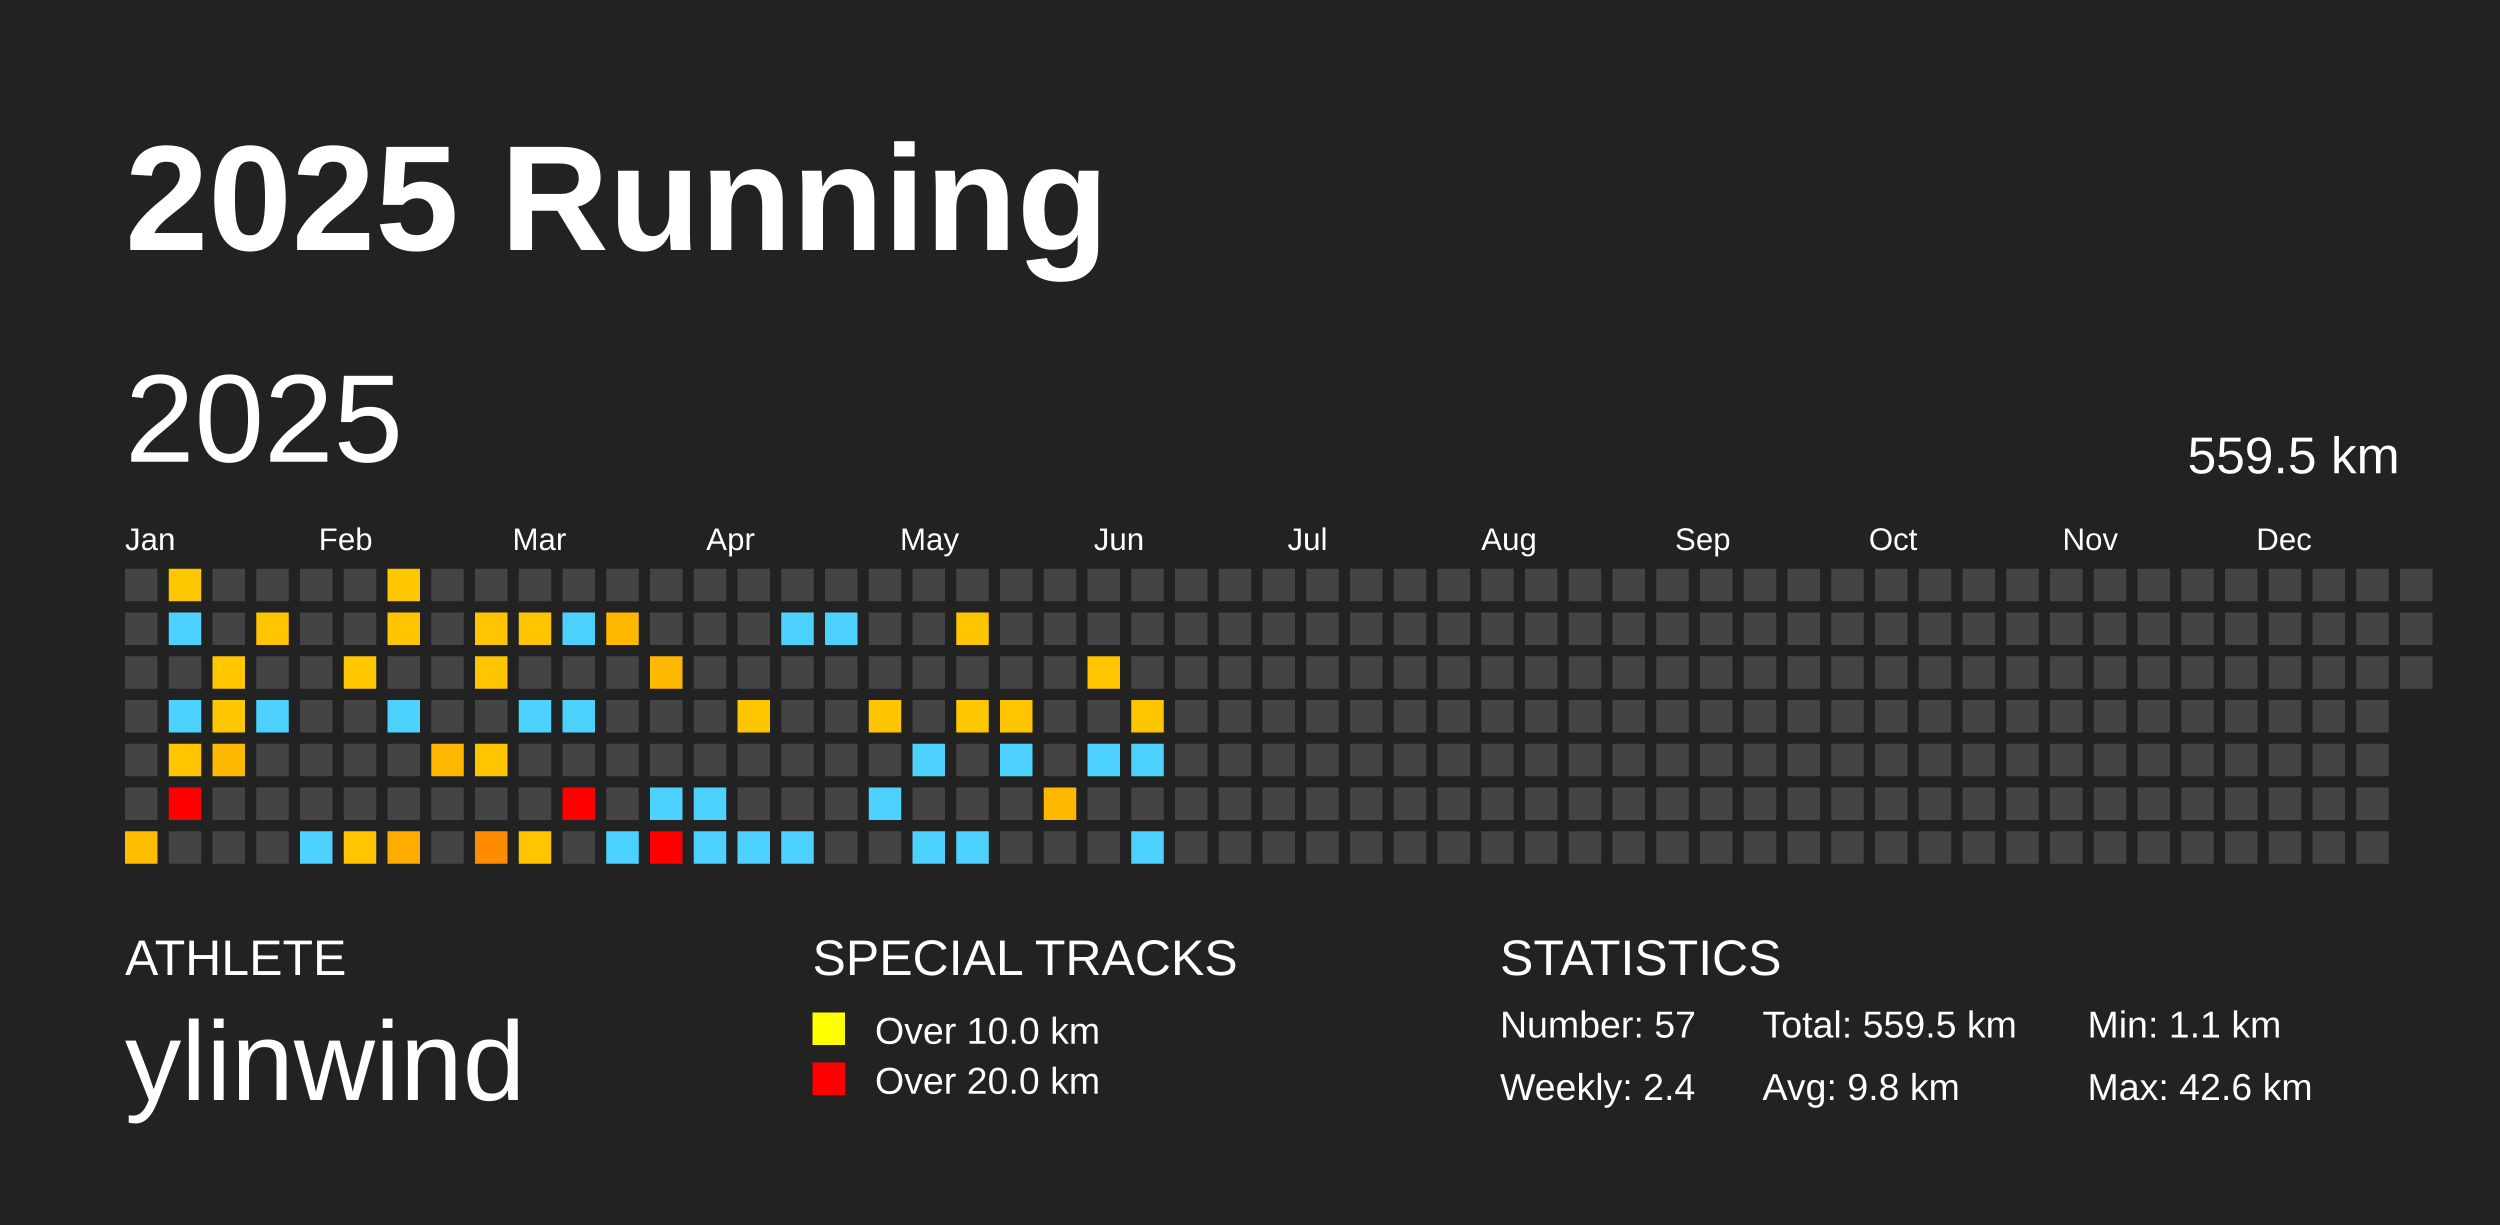
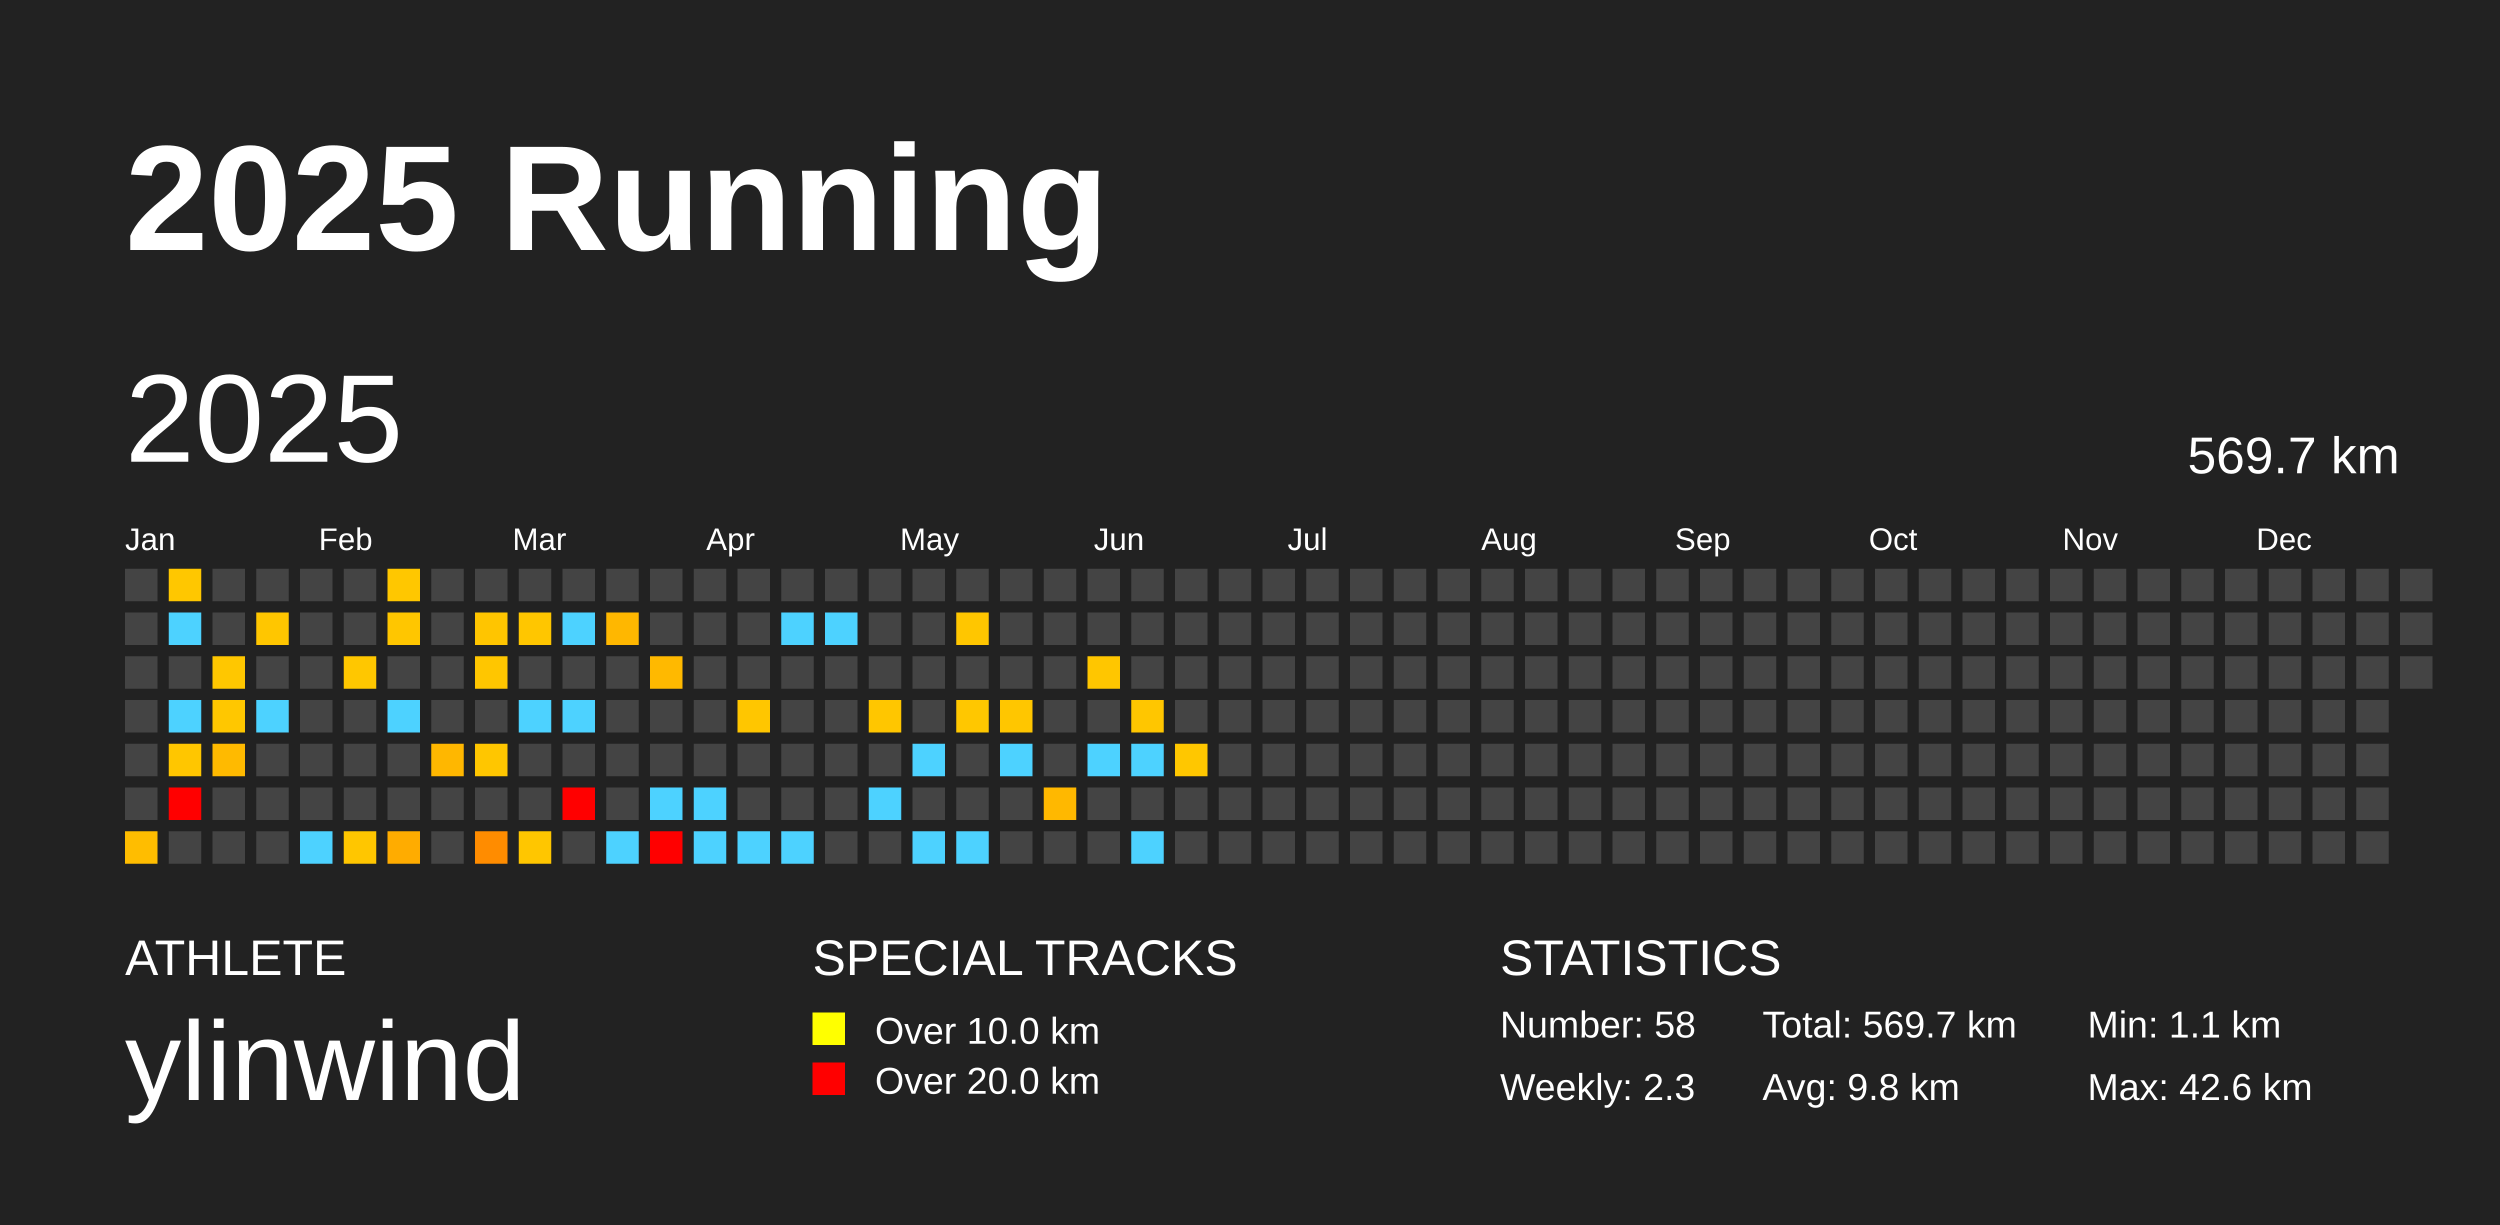
<svg xmlns="http://www.w3.org/2000/svg" baseProfile="full" height="98mm" version="1.1" viewBox="0,0,200,98" width="200mm">
  <defs />
  <rect fill="#222222" height="98" width="200" x="0" y="0" />
  <text fill="#FFFFFF" style="font-size:12px; font-family:Arial; font-weight:bold;" x="10" y="20">2025 Running</text>
  <text fill="#FFFFFF" style="font-size:4px; font-family:Arial" x="10" y="78">ATHLETE</text>
  <text fill="#FFFFFF" style="font-size:9px; font-family:Arial" x="10" y="88">ylinwind</text>
  <text fill="#FFFFFF" style="font-size:4px; font-family:Arial" x="65" y="78">SPECIAL TRACKS</text>
  <rect fill="yellow" height="2.6" width="2.6" x="65" y="81" />
  <text fill="#FFFFFF" style="font-size:3px; font-family:Arial" x="70" y="83.5">Over 10.0 km</text>
  <rect fill="red" height="2.6" width="2.6" x="65" y="85" />
  <text fill="#FFFFFF" style="font-size:3px; font-family:Arial" x="70" y="87.5">Over 20.0 km</text>
  <text fill="#FFFFFF" style="font-size:4px; font-family:Arial" x="120" y="78">STATISTICS</text>
-   <text fill="#FFFFFF" style="font-size:3px; font-family:Arial" x="120" y="83">Number: 57</text>
-   <text fill="#FFFFFF" style="font-size:3px; font-family:Arial" x="120" y="88">Weekly: 2.4</text>
-   <text fill="#FFFFFF" style="font-size:3px; font-family:Arial" x="141" y="83">Total: 559.5 km</text>
+   <text fill="#FFFFFF" style="font-size:3px; font-family:Arial" x="120" y="83">Number: 58</text>
+   <text fill="#FFFFFF" style="font-size:3px; font-family:Arial" x="120" y="88">Weekly: 2.3</text>
+   <text fill="#FFFFFF" style="font-size:3px; font-family:Arial" x="141" y="83">Total: 569.7 km</text>
  <text fill="#FFFFFF" style="font-size:3px; font-family:Arial" x="141" y="88">Avg: 9.8 km</text>
  <text fill="#FFFFFF" style="font-size:3px; font-family:Arial" x="167" y="83">Min: 1.1 km</text>
  <text fill="#FFFFFF" style="font-size:3px; font-family:Arial" x="167" y="88">Max: 42.6 km</text>
  <text dominant-baseline="hanging" fill="#FFFFFF" style="font-size:10.0px; font-family:Arial;" x="10" y="30">2025</text>
-   <text dominant-baseline="hanging" fill="#FFFFFF" style="font-size:4.125px; font-family:Arial;" x="175" y="35">559.5 km</text>
+   <text dominant-baseline="hanging" fill="#FFFFFF" style="font-size:4.125px; font-family:Arial;" x="175" y="35">569.7 km</text>
  <text fill="#FFFFFF" style="font-size:2.5px; font-family:Arial" x="10.0" y="44">Jan</text>
  <text fill="#FFFFFF" style="font-size:2.5px; font-family:Arial" x="25.5" y="44">Feb</text>
  <text fill="#FFFFFF" style="font-size:2.5px; font-family:Arial" x="41.0" y="44">Mar</text>
  <text fill="#FFFFFF" style="font-size:2.5px; font-family:Arial" x="56.5" y="44">Apr</text>
  <text fill="#FFFFFF" style="font-size:2.5px; font-family:Arial" x="72.0" y="44">May</text>
  <text fill="#FFFFFF" style="font-size:2.5px; font-family:Arial" x="87.5" y="44">Jun</text>
  <text fill="#FFFFFF" style="font-size:2.5px; font-family:Arial" x="103.0" y="44">Jul</text>
  <text fill="#FFFFFF" style="font-size:2.5px; font-family:Arial" x="118.5" y="44">Aug</text>
  <text fill="#FFFFFF" style="font-size:2.5px; font-family:Arial" x="134.0" y="44">Sep</text>
  <text fill="#FFFFFF" style="font-size:2.5px; font-family:Arial" x="149.5" y="44">Oct</text>
  <text fill="#FFFFFF" style="font-size:2.5px; font-family:Arial" x="165.0" y="44">Nov</text>
  <text fill="#FFFFFF" style="font-size:2.5px; font-family:Arial" x="180.5" y="44">Dec</text>
  <rect fill="#444444" height="2.6" width="2.6" x="10.0" y="45.5" />
  <rect fill="#444444" height="2.6" width="2.6" x="10.0" y="49.0" />
  <rect fill="#444444" height="2.6" width="2.6" x="10.0" y="52.5" />
  <rect fill="#444444" height="2.6" width="2.6" x="10.0" y="56.0" />
  <rect fill="#444444" height="2.6" width="2.6" x="10.0" y="59.5" />
  <rect fill="#444444" height="2.6" width="2.6" x="10.0" y="63.0" />
  <rect fill="#ffbd00" height="2.6" width="2.6" x="10.0" y="66.5" />
  <rect fill="#ffc700" height="2.6" width="2.6" x="13.5" y="45.5" />
  <rect fill="#4dd2ff" height="2.6" width="2.6" x="13.5" y="49.0" />
  <rect fill="#444444" height="2.6" width="2.6" x="13.5" y="52.5" />
  <rect fill="#4dd2ff" height="2.6" width="2.6" x="13.5" y="56.0" />
  <rect fill="#ffc600" height="2.6" width="2.6" x="13.5" y="59.5" />
  <rect fill="red" height="2.6" width="2.6" x="13.5" y="63.0" />
  <rect fill="#444444" height="2.6" width="2.6" x="13.5" y="66.5" />
  <rect fill="#444444" height="2.6" width="2.6" x="17.0" y="45.5" />
  <rect fill="#444444" height="2.6" width="2.6" x="17.0" y="49.0" />
  <rect fill="#ffc700" height="2.6" width="2.6" x="17.0" y="52.5" />
  <rect fill="#ffc700" height="2.6" width="2.6" x="17.0" y="56.0" />
  <rect fill="#ffba00" height="2.6" width="2.6" x="17.0" y="59.5" />
  <rect fill="#444444" height="2.6" width="2.6" x="17.0" y="63.0" />
  <rect fill="#444444" height="2.6" width="2.6" x="17.0" y="66.5" />
  <rect fill="#444444" height="2.6" width="2.6" x="20.5" y="45.5" />
  <rect fill="#ffc600" height="2.6" width="2.6" x="20.5" y="49.0" />
  <rect fill="#444444" height="2.6" width="2.6" x="20.5" y="52.5" />
  <rect fill="#4dd2ff" height="2.6" width="2.6" x="20.5" y="56.0" />
  <rect fill="#444444" height="2.6" width="2.6" x="20.5" y="59.5" />
  <rect fill="#444444" height="2.6" width="2.6" x="20.5" y="63.0" />
  <rect fill="#444444" height="2.6" width="2.6" x="20.5" y="66.5" />
  <rect fill="#444444" height="2.6" width="2.6" x="24.0" y="45.5" />
  <rect fill="#444444" height="2.6" width="2.6" x="24.0" y="49.0" />
  <rect fill="#444444" height="2.6" width="2.6" x="24.0" y="52.5" />
  <rect fill="#444444" height="2.6" width="2.6" x="24.0" y="56.0" />
  <rect fill="#444444" height="2.6" width="2.6" x="24.0" y="59.5" />
  <rect fill="#444444" height="2.6" width="2.6" x="24.0" y="63.0" />
  <rect fill="#4dd2ff" height="2.6" width="2.6" x="24.0" y="66.5" />
  <rect fill="#444444" height="2.6" width="2.6" x="27.5" y="45.5" />
  <rect fill="#444444" height="2.6" width="2.6" x="27.5" y="49.0" />
  <rect fill="#ffc700" height="2.6" width="2.6" x="27.5" y="52.5" />
  <rect fill="#444444" height="2.6" width="2.6" x="27.5" y="56.0" />
  <rect fill="#444444" height="2.6" width="2.6" x="27.5" y="59.5" />
  <rect fill="#444444" height="2.6" width="2.6" x="27.5" y="63.0" />
  <rect fill="#ffc600" height="2.6" width="2.6" x="27.5" y="66.5" />
  <rect fill="#ffc700" height="2.6" width="2.6" x="31.0" y="45.5" />
  <rect fill="#ffc600" height="2.6" width="2.6" x="31.0" y="49.0" />
  <rect fill="#444444" height="2.6" width="2.6" x="31.0" y="52.5" />
  <rect fill="#4dd2ff" height="2.6" width="2.6" x="31.0" y="56.0" />
  <rect fill="#444444" height="2.6" width="2.6" x="31.0" y="59.5" />
  <rect fill="#444444" height="2.6" width="2.6" x="31.0" y="63.0" />
  <rect fill="#ffac00" height="2.6" width="2.6" x="31.0" y="66.5" />
  <rect fill="#444444" height="2.6" width="2.6" x="34.5" y="45.5" />
  <rect fill="#444444" height="2.6" width="2.6" x="34.5" y="49.0" />
  <rect fill="#444444" height="2.6" width="2.6" x="34.5" y="52.5" />
  <rect fill="#444444" height="2.6" width="2.6" x="34.5" y="56.0" />
  <rect fill="#ffb700" height="2.6" width="2.6" x="34.5" y="59.5" />
  <rect fill="#444444" height="2.6" width="2.6" x="34.5" y="63.0" />
  <rect fill="#444444" height="2.6" width="2.6" x="34.5" y="66.5" />
  <rect fill="#444444" height="2.6" width="2.6" x="38.0" y="45.5" />
  <rect fill="#ffc500" height="2.6" width="2.6" x="38.0" y="49.0" />
  <rect fill="#ffc600" height="2.6" width="2.6" x="38.0" y="52.5" />
  <rect fill="#444444" height="2.6" width="2.6" x="38.0" y="56.0" />
  <rect fill="#ffc600" height="2.6" width="2.6" x="38.0" y="59.5" />
  <rect fill="#444444" height="2.6" width="2.6" x="38.0" y="63.0" />
  <rect fill="#ff8c00" height="2.6" width="2.6" x="38.0" y="66.5" />
  <rect fill="#444444" height="2.6" width="2.6" x="41.5" y="45.5" />
  <rect fill="#ffc600" height="2.6" width="2.6" x="41.5" y="49.0" />
  <rect fill="#444444" height="2.6" width="2.6" x="41.5" y="52.5" />
  <rect fill="#4dd2ff" height="2.6" width="2.6" x="41.5" y="56.0" />
  <rect fill="#444444" height="2.6" width="2.6" x="41.5" y="59.5" />
  <rect fill="#444444" height="2.6" width="2.6" x="41.5" y="63.0" />
  <rect fill="#ffc600" height="2.6" width="2.6" x="41.5" y="66.5" />
  <rect fill="#444444" height="2.6" width="2.6" x="45.0" y="45.5" />
  <rect fill="#4dd2ff" height="2.6" width="2.6" x="45.0" y="49.0" />
  <rect fill="#444444" height="2.6" width="2.6" x="45.0" y="52.5" />
  <rect fill="#4dd2ff" height="2.6" width="2.6" x="45.0" y="56.0" />
  <rect fill="#444444" height="2.6" width="2.6" x="45.0" y="59.5" />
  <rect fill="red" height="2.6" width="2.6" x="45.0" y="63.0" />
  <rect fill="#444444" height="2.6" width="2.6" x="45.0" y="66.5" />
  <rect fill="#444444" height="2.6" width="2.6" x="48.5" y="45.5" />
  <rect fill="#ffb700" height="2.6" width="2.6" x="48.5" y="49.0" />
  <rect fill="#444444" height="2.6" width="2.6" x="48.5" y="52.5" />
  <rect fill="#444444" height="2.6" width="2.6" x="48.5" y="56.0" />
  <rect fill="#444444" height="2.6" width="2.6" x="48.5" y="59.5" />
  <rect fill="#444444" height="2.6" width="2.6" x="48.5" y="63.0" />
  <rect fill="#4dd2ff" height="2.6" width="2.6" x="48.5" y="66.5" />
  <rect fill="#444444" height="2.6" width="2.6" x="52.0" y="45.5" />
  <rect fill="#444444" height="2.6" width="2.6" x="52.0" y="49.0" />
  <rect fill="#ffb900" height="2.6" width="2.6" x="52.0" y="52.5" />
  <rect fill="#444444" height="2.6" width="2.6" x="52.0" y="56.0" />
  <rect fill="#444444" height="2.6" width="2.6" x="52.0" y="59.5" />
  <rect fill="#4dd2ff" height="2.6" width="2.6" x="52.0" y="63.0" />
  <rect fill="red" height="2.6" width="2.6" x="52.0" y="66.5" />
  <rect fill="#444444" height="2.6" width="2.6" x="55.5" y="45.5" />
  <rect fill="#444444" height="2.6" width="2.6" x="55.5" y="49.0" />
  <rect fill="#444444" height="2.6" width="2.6" x="55.5" y="52.5" />
  <rect fill="#444444" height="2.6" width="2.6" x="55.5" y="56.0" />
  <rect fill="#444444" height="2.6" width="2.6" x="55.5" y="59.5" />
  <rect fill="#4dd2ff" height="2.6" width="2.6" x="55.5" y="63.0" />
  <rect fill="#4dd2ff" height="2.6" width="2.6" x="55.5" y="66.5" />
  <rect fill="#444444" height="2.6" width="2.6" x="59.0" y="45.5" />
  <rect fill="#444444" height="2.6" width="2.6" x="59.0" y="49.0" />
  <rect fill="#444444" height="2.6" width="2.6" x="59.0" y="52.5" />
  <rect fill="#ffc600" height="2.6" width="2.6" x="59.0" y="56.0" />
  <rect fill="#444444" height="2.6" width="2.6" x="59.0" y="59.5" />
  <rect fill="#444444" height="2.6" width="2.6" x="59.0" y="63.0" />
  <rect fill="#4dd2ff" height="2.6" width="2.6" x="59.0" y="66.5" />
  <rect fill="#444444" height="2.6" width="2.6" x="62.5" y="45.5" />
  <rect fill="#4dd2ff" height="2.6" width="2.6" x="62.5" y="49.0" />
  <rect fill="#444444" height="2.6" width="2.6" x="62.5" y="52.5" />
  <rect fill="#444444" height="2.6" width="2.6" x="62.5" y="56.0" />
  <rect fill="#444444" height="2.6" width="2.6" x="62.5" y="59.5" />
  <rect fill="#444444" height="2.6" width="2.6" x="62.5" y="63.0" />
  <rect fill="#4dd2ff" height="2.6" width="2.6" x="62.5" y="66.5" />
  <rect fill="#444444" height="2.6" width="2.6" x="66.0" y="45.5" />
  <rect fill="#4dd2ff" height="2.6" width="2.6" x="66.0" y="49.0" />
  <rect fill="#444444" height="2.6" width="2.6" x="66.0" y="52.5" />
  <rect fill="#444444" height="2.6" width="2.6" x="66.0" y="56.0" />
  <rect fill="#444444" height="2.6" width="2.6" x="66.0" y="59.5" />
  <rect fill="#444444" height="2.6" width="2.6" x="66.0" y="63.0" />
  <rect fill="#444444" height="2.6" width="2.6" x="66.0" y="66.5" />
  <rect fill="#444444" height="2.6" width="2.6" x="69.5" y="45.5" />
  <rect fill="#444444" height="2.6" width="2.6" x="69.5" y="49.0" />
  <rect fill="#444444" height="2.6" width="2.6" x="69.5" y="52.5" />
  <rect fill="#ffc600" height="2.6" width="2.6" x="69.5" y="56.0" />
  <rect fill="#444444" height="2.6" width="2.6" x="69.5" y="59.5" />
  <rect fill="#4dd2ff" height="2.6" width="2.6" x="69.5" y="63.0" />
  <rect fill="#444444" height="2.6" width="2.6" x="69.5" y="66.5" />
  <rect fill="#444444" height="2.6" width="2.6" x="73.0" y="45.5" />
  <rect fill="#444444" height="2.6" width="2.6" x="73.0" y="49.0" />
  <rect fill="#444444" height="2.6" width="2.6" x="73.0" y="52.5" />
  <rect fill="#444444" height="2.6" width="2.6" x="73.0" y="56.0" />
  <rect fill="#4dd2ff" height="2.6" width="2.6" x="73.0" y="59.5" />
  <rect fill="#444444" height="2.6" width="2.6" x="73.0" y="63.0" />
  <rect fill="#4dd2ff" height="2.6" width="2.6" x="73.0" y="66.5" />
  <rect fill="#444444" height="2.6" width="2.6" x="76.5" y="45.5" />
  <rect fill="#ffc600" height="2.6" width="2.6" x="76.5" y="49.0" />
  <rect fill="#444444" height="2.6" width="2.6" x="76.5" y="52.5" />
  <rect fill="#ffc700" height="2.6" width="2.6" x="76.5" y="56.0" />
  <rect fill="#444444" height="2.6" width="2.6" x="76.5" y="59.5" />
  <rect fill="#444444" height="2.6" width="2.6" x="76.5" y="63.0" />
  <rect fill="#4dd2ff" height="2.6" width="2.6" x="76.5" y="66.5" />
  <rect fill="#444444" height="2.6" width="2.6" x="80.0" y="45.5" />
  <rect fill="#444444" height="2.6" width="2.6" x="80.0" y="49.0" />
  <rect fill="#444444" height="2.6" width="2.6" x="80.0" y="52.5" />
  <rect fill="#ffc600" height="2.6" width="2.6" x="80.0" y="56.0" />
  <rect fill="#4dd2ff" height="2.6" width="2.6" x="80.0" y="59.5" />
  <rect fill="#444444" height="2.6" width="2.6" x="80.0" y="63.0" />
  <rect fill="#444444" height="2.6" width="2.6" x="80.0" y="66.5" />
  <rect fill="#444444" height="2.6" width="2.6" x="83.5" y="45.5" />
  <rect fill="#444444" height="2.6" width="2.6" x="83.5" y="49.0" />
  <rect fill="#444444" height="2.6" width="2.6" x="83.5" y="52.5" />
  <rect fill="#444444" height="2.6" width="2.6" x="83.5" y="56.0" />
  <rect fill="#444444" height="2.6" width="2.6" x="83.5" y="59.5" />
  <rect fill="#ffb800" height="2.6" width="2.6" x="83.5" y="63.0" />
  <rect fill="#444444" height="2.6" width="2.6" x="83.5" y="66.5" />
  <rect fill="#444444" height="2.6" width="2.6" x="87.0" y="45.5" />
  <rect fill="#444444" height="2.6" width="2.6" x="87.0" y="49.0" />
  <rect fill="#ffc600" height="2.6" width="2.6" x="87.0" y="52.5" />
  <rect fill="#444444" height="2.6" width="2.6" x="87.0" y="56.0" />
  <rect fill="#4dd2ff" height="2.6" width="2.6" x="87.0" y="59.5" />
  <rect fill="#444444" height="2.6" width="2.6" x="87.0" y="63.0" />
  <rect fill="#444444" height="2.6" width="2.6" x="87.0" y="66.5" />
  <rect fill="#444444" height="2.6" width="2.6" x="90.5" y="45.5" />
  <rect fill="#444444" height="2.6" width="2.6" x="90.5" y="49.0" />
  <rect fill="#444444" height="2.6" width="2.6" x="90.5" y="52.5" />
  <rect fill="#ffc600" height="2.6" width="2.6" x="90.5" y="56.0" />
  <rect fill="#4dd2ff" height="2.6" width="2.6" x="90.5" y="59.5" />
  <rect fill="#444444" height="2.6" width="2.6" x="90.5" y="63.0" />
  <rect fill="#4dd2ff" height="2.6" width="2.6" x="90.5" y="66.5" />
  <rect fill="#444444" height="2.6" width="2.6" x="94.0" y="45.5" />
  <rect fill="#444444" height="2.6" width="2.6" x="94.0" y="49.0" />
  <rect fill="#444444" height="2.6" width="2.6" x="94.0" y="52.5" />
  <rect fill="#444444" height="2.6" width="2.6" x="94.0" y="56.0" />
-   <rect fill="#444444" height="2.6" width="2.6" x="94.0" y="59.5" />
+   <rect fill="#ffc700" height="2.6" width="2.6" x="94.0" y="59.5" />
  <rect fill="#444444" height="2.6" width="2.6" x="94.0" y="63.0" />
  <rect fill="#444444" height="2.6" width="2.6" x="94.0" y="66.5" />
  <rect fill="#444444" height="2.6" width="2.6" x="97.5" y="45.5" />
  <rect fill="#444444" height="2.6" width="2.6" x="97.5" y="49.0" />
  <rect fill="#444444" height="2.6" width="2.6" x="97.5" y="52.5" />
  <rect fill="#444444" height="2.6" width="2.6" x="97.5" y="56.0" />
  <rect fill="#444444" height="2.6" width="2.6" x="97.5" y="59.5" />
  <rect fill="#444444" height="2.6" width="2.6" x="97.5" y="63.0" />
  <rect fill="#444444" height="2.6" width="2.6" x="97.5" y="66.5" />
  <rect fill="#444444" height="2.6" width="2.6" x="101.0" y="45.5" />
  <rect fill="#444444" height="2.6" width="2.6" x="101.0" y="49.0" />
  <rect fill="#444444" height="2.6" width="2.6" x="101.0" y="52.5" />
  <rect fill="#444444" height="2.6" width="2.6" x="101.0" y="56.0" />
  <rect fill="#444444" height="2.6" width="2.6" x="101.0" y="59.5" />
  <rect fill="#444444" height="2.6" width="2.6" x="101.0" y="63.0" />
  <rect fill="#444444" height="2.6" width="2.6" x="101.0" y="66.5" />
  <rect fill="#444444" height="2.6" width="2.6" x="104.5" y="45.5" />
  <rect fill="#444444" height="2.6" width="2.6" x="104.5" y="49.0" />
  <rect fill="#444444" height="2.6" width="2.6" x="104.5" y="52.5" />
  <rect fill="#444444" height="2.6" width="2.6" x="104.5" y="56.0" />
  <rect fill="#444444" height="2.6" width="2.6" x="104.5" y="59.5" />
  <rect fill="#444444" height="2.6" width="2.6" x="104.5" y="63.0" />
  <rect fill="#444444" height="2.6" width="2.6" x="104.5" y="66.5" />
  <rect fill="#444444" height="2.6" width="2.6" x="108.0" y="45.5" />
  <rect fill="#444444" height="2.6" width="2.6" x="108.0" y="49.0" />
  <rect fill="#444444" height="2.6" width="2.6" x="108.0" y="52.5" />
  <rect fill="#444444" height="2.6" width="2.6" x="108.0" y="56.0" />
  <rect fill="#444444" height="2.6" width="2.6" x="108.0" y="59.5" />
  <rect fill="#444444" height="2.6" width="2.6" x="108.0" y="63.0" />
  <rect fill="#444444" height="2.6" width="2.6" x="108.0" y="66.5" />
  <rect fill="#444444" height="2.6" width="2.6" x="111.5" y="45.5" />
  <rect fill="#444444" height="2.6" width="2.6" x="111.5" y="49.0" />
  <rect fill="#444444" height="2.6" width="2.6" x="111.5" y="52.5" />
  <rect fill="#444444" height="2.6" width="2.6" x="111.5" y="56.0" />
  <rect fill="#444444" height="2.6" width="2.6" x="111.5" y="59.5" />
  <rect fill="#444444" height="2.6" width="2.6" x="111.5" y="63.0" />
  <rect fill="#444444" height="2.6" width="2.6" x="111.5" y="66.5" />
  <rect fill="#444444" height="2.6" width="2.6" x="115.0" y="45.5" />
  <rect fill="#444444" height="2.6" width="2.6" x="115.0" y="49.0" />
  <rect fill="#444444" height="2.6" width="2.6" x="115.0" y="52.5" />
  <rect fill="#444444" height="2.6" width="2.6" x="115.0" y="56.0" />
  <rect fill="#444444" height="2.6" width="2.6" x="115.0" y="59.5" />
  <rect fill="#444444" height="2.6" width="2.6" x="115.0" y="63.0" />
  <rect fill="#444444" height="2.6" width="2.6" x="115.0" y="66.5" />
  <rect fill="#444444" height="2.6" width="2.6" x="118.5" y="45.5" />
  <rect fill="#444444" height="2.6" width="2.6" x="118.5" y="49.0" />
  <rect fill="#444444" height="2.6" width="2.6" x="118.5" y="52.5" />
  <rect fill="#444444" height="2.6" width="2.6" x="118.5" y="56.0" />
  <rect fill="#444444" height="2.6" width="2.6" x="118.5" y="59.5" />
  <rect fill="#444444" height="2.6" width="2.6" x="118.5" y="63.0" />
  <rect fill="#444444" height="2.6" width="2.6" x="118.5" y="66.5" />
  <rect fill="#444444" height="2.6" width="2.6" x="122.0" y="45.5" />
  <rect fill="#444444" height="2.6" width="2.6" x="122.0" y="49.0" />
  <rect fill="#444444" height="2.6" width="2.6" x="122.0" y="52.5" />
  <rect fill="#444444" height="2.6" width="2.6" x="122.0" y="56.0" />
  <rect fill="#444444" height="2.6" width="2.6" x="122.0" y="59.5" />
  <rect fill="#444444" height="2.6" width="2.6" x="122.0" y="63.0" />
  <rect fill="#444444" height="2.6" width="2.6" x="122.0" y="66.5" />
  <rect fill="#444444" height="2.6" width="2.6" x="125.5" y="45.5" />
  <rect fill="#444444" height="2.6" width="2.6" x="125.5" y="49.0" />
  <rect fill="#444444" height="2.6" width="2.6" x="125.5" y="52.5" />
  <rect fill="#444444" height="2.6" width="2.6" x="125.5" y="56.0" />
  <rect fill="#444444" height="2.6" width="2.6" x="125.5" y="59.5" />
  <rect fill="#444444" height="2.6" width="2.6" x="125.5" y="63.0" />
  <rect fill="#444444" height="2.6" width="2.6" x="125.5" y="66.5" />
  <rect fill="#444444" height="2.6" width="2.6" x="129.0" y="45.5" />
  <rect fill="#444444" height="2.6" width="2.6" x="129.0" y="49.0" />
  <rect fill="#444444" height="2.6" width="2.6" x="129.0" y="52.5" />
  <rect fill="#444444" height="2.6" width="2.6" x="129.0" y="56.0" />
  <rect fill="#444444" height="2.6" width="2.6" x="129.0" y="59.5" />
  <rect fill="#444444" height="2.6" width="2.6" x="129.0" y="63.0" />
  <rect fill="#444444" height="2.6" width="2.6" x="129.0" y="66.5" />
  <rect fill="#444444" height="2.6" width="2.6" x="132.5" y="45.5" />
  <rect fill="#444444" height="2.6" width="2.6" x="132.5" y="49.0" />
  <rect fill="#444444" height="2.6" width="2.6" x="132.5" y="52.5" />
  <rect fill="#444444" height="2.6" width="2.6" x="132.5" y="56.0" />
  <rect fill="#444444" height="2.6" width="2.6" x="132.5" y="59.5" />
  <rect fill="#444444" height="2.6" width="2.6" x="132.5" y="63.0" />
  <rect fill="#444444" height="2.6" width="2.6" x="132.5" y="66.5" />
  <rect fill="#444444" height="2.6" width="2.6" x="136.0" y="45.5" />
  <rect fill="#444444" height="2.6" width="2.6" x="136.0" y="49.0" />
  <rect fill="#444444" height="2.6" width="2.6" x="136.0" y="52.5" />
  <rect fill="#444444" height="2.6" width="2.6" x="136.0" y="56.0" />
  <rect fill="#444444" height="2.6" width="2.6" x="136.0" y="59.5" />
  <rect fill="#444444" height="2.6" width="2.6" x="136.0" y="63.0" />
  <rect fill="#444444" height="2.6" width="2.6" x="136.0" y="66.5" />
  <rect fill="#444444" height="2.6" width="2.6" x="139.5" y="45.5" />
  <rect fill="#444444" height="2.6" width="2.6" x="139.5" y="49.0" />
  <rect fill="#444444" height="2.6" width="2.6" x="139.5" y="52.5" />
  <rect fill="#444444" height="2.6" width="2.6" x="139.5" y="56.0" />
  <rect fill="#444444" height="2.6" width="2.6" x="139.5" y="59.5" />
  <rect fill="#444444" height="2.6" width="2.6" x="139.5" y="63.0" />
  <rect fill="#444444" height="2.6" width="2.6" x="139.5" y="66.5" />
  <rect fill="#444444" height="2.6" width="2.6" x="143.0" y="45.5" />
  <rect fill="#444444" height="2.6" width="2.6" x="143.0" y="49.0" />
  <rect fill="#444444" height="2.6" width="2.6" x="143.0" y="52.5" />
  <rect fill="#444444" height="2.6" width="2.6" x="143.0" y="56.0" />
  <rect fill="#444444" height="2.6" width="2.6" x="143.0" y="59.5" />
  <rect fill="#444444" height="2.6" width="2.6" x="143.0" y="63.0" />
  <rect fill="#444444" height="2.6" width="2.6" x="143.0" y="66.5" />
  <rect fill="#444444" height="2.6" width="2.6" x="146.5" y="45.5" />
  <rect fill="#444444" height="2.6" width="2.6" x="146.5" y="49.0" />
  <rect fill="#444444" height="2.6" width="2.6" x="146.5" y="52.5" />
  <rect fill="#444444" height="2.6" width="2.6" x="146.5" y="56.0" />
  <rect fill="#444444" height="2.6" width="2.6" x="146.5" y="59.5" />
  <rect fill="#444444" height="2.6" width="2.6" x="146.5" y="63.0" />
  <rect fill="#444444" height="2.6" width="2.6" x="146.5" y="66.5" />
  <rect fill="#444444" height="2.6" width="2.6" x="150.0" y="45.5" />
  <rect fill="#444444" height="2.6" width="2.6" x="150.0" y="49.0" />
  <rect fill="#444444" height="2.6" width="2.6" x="150.0" y="52.5" />
  <rect fill="#444444" height="2.6" width="2.6" x="150.0" y="56.0" />
  <rect fill="#444444" height="2.6" width="2.6" x="150.0" y="59.5" />
  <rect fill="#444444" height="2.6" width="2.6" x="150.0" y="63.0" />
  <rect fill="#444444" height="2.6" width="2.6" x="150.0" y="66.5" />
  <rect fill="#444444" height="2.6" width="2.6" x="153.5" y="45.5" />
  <rect fill="#444444" height="2.6" width="2.6" x="153.5" y="49.0" />
  <rect fill="#444444" height="2.6" width="2.6" x="153.5" y="52.5" />
  <rect fill="#444444" height="2.6" width="2.6" x="153.5" y="56.0" />
  <rect fill="#444444" height="2.6" width="2.6" x="153.5" y="59.5" />
  <rect fill="#444444" height="2.6" width="2.6" x="153.5" y="63.0" />
  <rect fill="#444444" height="2.6" width="2.6" x="153.5" y="66.5" />
  <rect fill="#444444" height="2.6" width="2.6" x="157.0" y="45.5" />
  <rect fill="#444444" height="2.6" width="2.6" x="157.0" y="49.0" />
  <rect fill="#444444" height="2.6" width="2.6" x="157.0" y="52.5" />
  <rect fill="#444444" height="2.6" width="2.6" x="157.0" y="56.0" />
  <rect fill="#444444" height="2.6" width="2.6" x="157.0" y="59.5" />
  <rect fill="#444444" height="2.6" width="2.6" x="157.0" y="63.0" />
  <rect fill="#444444" height="2.6" width="2.6" x="157.0" y="66.5" />
  <rect fill="#444444" height="2.6" width="2.6" x="160.5" y="45.5" />
  <rect fill="#444444" height="2.6" width="2.6" x="160.5" y="49.0" />
  <rect fill="#444444" height="2.6" width="2.6" x="160.5" y="52.5" />
  <rect fill="#444444" height="2.6" width="2.6" x="160.5" y="56.0" />
  <rect fill="#444444" height="2.6" width="2.6" x="160.5" y="59.5" />
  <rect fill="#444444" height="2.6" width="2.6" x="160.5" y="63.0" />
  <rect fill="#444444" height="2.6" width="2.6" x="160.5" y="66.5" />
  <rect fill="#444444" height="2.6" width="2.6" x="164.0" y="45.5" />
  <rect fill="#444444" height="2.6" width="2.6" x="164.0" y="49.0" />
  <rect fill="#444444" height="2.6" width="2.6" x="164.0" y="52.5" />
  <rect fill="#444444" height="2.6" width="2.6" x="164.0" y="56.0" />
  <rect fill="#444444" height="2.6" width="2.6" x="164.0" y="59.5" />
  <rect fill="#444444" height="2.6" width="2.6" x="164.0" y="63.0" />
  <rect fill="#444444" height="2.6" width="2.6" x="164.0" y="66.5" />
  <rect fill="#444444" height="2.6" width="2.6" x="167.5" y="45.5" />
  <rect fill="#444444" height="2.6" width="2.6" x="167.5" y="49.0" />
  <rect fill="#444444" height="2.6" width="2.6" x="167.5" y="52.5" />
  <rect fill="#444444" height="2.6" width="2.6" x="167.5" y="56.0" />
  <rect fill="#444444" height="2.6" width="2.6" x="167.5" y="59.5" />
  <rect fill="#444444" height="2.6" width="2.6" x="167.5" y="63.0" />
  <rect fill="#444444" height="2.6" width="2.6" x="167.5" y="66.5" />
  <rect fill="#444444" height="2.6" width="2.6" x="171.0" y="45.5" />
  <rect fill="#444444" height="2.6" width="2.6" x="171.0" y="49.0" />
  <rect fill="#444444" height="2.6" width="2.6" x="171.0" y="52.5" />
  <rect fill="#444444" height="2.6" width="2.6" x="171.0" y="56.0" />
  <rect fill="#444444" height="2.6" width="2.6" x="171.0" y="59.5" />
  <rect fill="#444444" height="2.6" width="2.6" x="171.0" y="63.0" />
  <rect fill="#444444" height="2.6" width="2.6" x="171.0" y="66.5" />
  <rect fill="#444444" height="2.6" width="2.6" x="174.5" y="45.5" />
  <rect fill="#444444" height="2.6" width="2.6" x="174.5" y="49.0" />
  <rect fill="#444444" height="2.6" width="2.6" x="174.5" y="52.5" />
  <rect fill="#444444" height="2.6" width="2.6" x="174.5" y="56.0" />
  <rect fill="#444444" height="2.6" width="2.6" x="174.5" y="59.5" />
  <rect fill="#444444" height="2.6" width="2.6" x="174.5" y="63.0" />
  <rect fill="#444444" height="2.6" width="2.6" x="174.5" y="66.5" />
  <rect fill="#444444" height="2.6" width="2.6" x="178.0" y="45.5" />
  <rect fill="#444444" height="2.6" width="2.6" x="178.0" y="49.0" />
  <rect fill="#444444" height="2.6" width="2.6" x="178.0" y="52.5" />
  <rect fill="#444444" height="2.6" width="2.6" x="178.0" y="56.0" />
  <rect fill="#444444" height="2.6" width="2.6" x="178.0" y="59.5" />
  <rect fill="#444444" height="2.6" width="2.6" x="178.0" y="63.0" />
  <rect fill="#444444" height="2.6" width="2.6" x="178.0" y="66.5" />
  <rect fill="#444444" height="2.6" width="2.6" x="181.5" y="45.5" />
  <rect fill="#444444" height="2.6" width="2.6" x="181.5" y="49.0" />
  <rect fill="#444444" height="2.6" width="2.6" x="181.5" y="52.5" />
  <rect fill="#444444" height="2.6" width="2.6" x="181.5" y="56.0" />
  <rect fill="#444444" height="2.6" width="2.6" x="181.5" y="59.5" />
  <rect fill="#444444" height="2.6" width="2.6" x="181.5" y="63.0" />
  <rect fill="#444444" height="2.6" width="2.6" x="181.5" y="66.5" />
  <rect fill="#444444" height="2.6" width="2.6" x="185.0" y="45.5" />
  <rect fill="#444444" height="2.6" width="2.6" x="185.0" y="49.0" />
  <rect fill="#444444" height="2.6" width="2.6" x="185.0" y="52.5" />
  <rect fill="#444444" height="2.6" width="2.6" x="185.0" y="56.0" />
  <rect fill="#444444" height="2.6" width="2.6" x="185.0" y="59.5" />
  <rect fill="#444444" height="2.6" width="2.6" x="185.0" y="63.0" />
  <rect fill="#444444" height="2.6" width="2.6" x="185.0" y="66.5" />
  <rect fill="#444444" height="2.6" width="2.6" x="188.5" y="45.5" />
  <rect fill="#444444" height="2.6" width="2.6" x="188.5" y="49.0" />
  <rect fill="#444444" height="2.6" width="2.6" x="188.5" y="52.5" />
  <rect fill="#444444" height="2.6" width="2.6" x="188.5" y="56.0" />
  <rect fill="#444444" height="2.6" width="2.6" x="188.5" y="59.5" />
  <rect fill="#444444" height="2.6" width="2.6" x="188.5" y="63.0" />
  <rect fill="#444444" height="2.6" width="2.6" x="188.5" y="66.5" />
  <rect fill="#444444" height="2.6" width="2.6" x="192.0" y="45.5" />
  <rect fill="#444444" height="2.6" width="2.6" x="192.0" y="49.0" />
  <rect fill="#444444" height="2.6" width="2.6" x="192.0" y="52.5" />
</svg>
